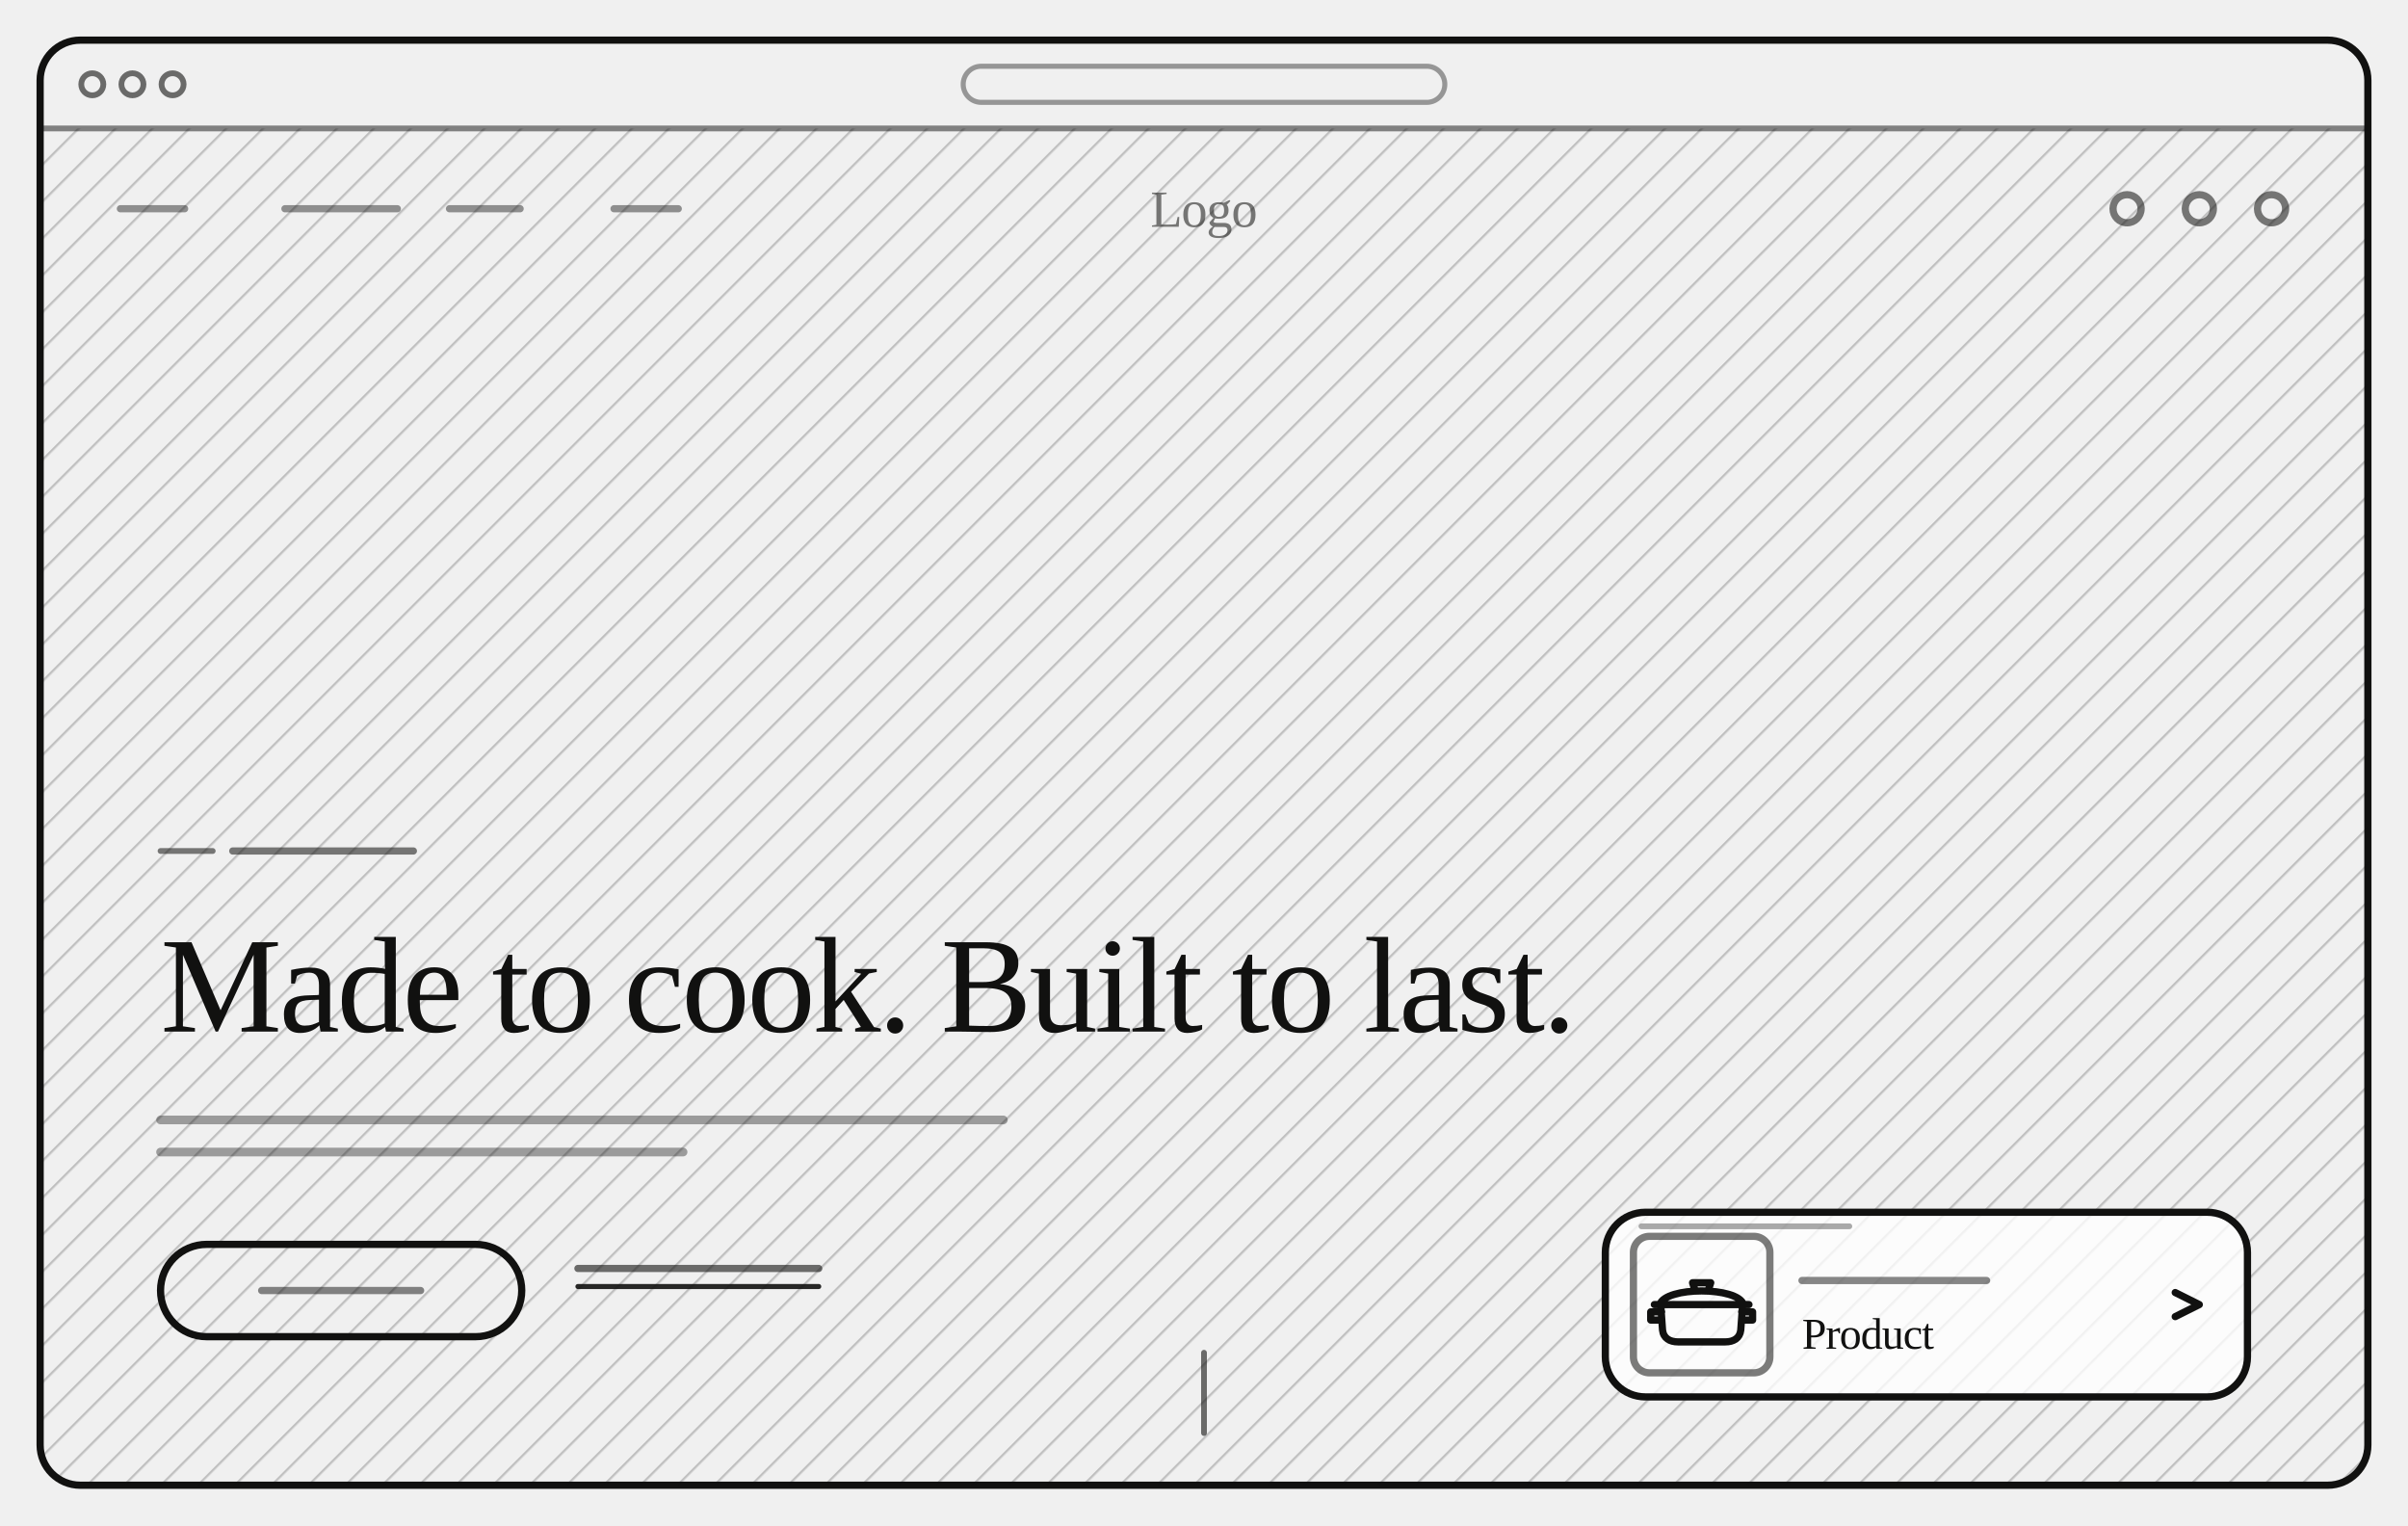
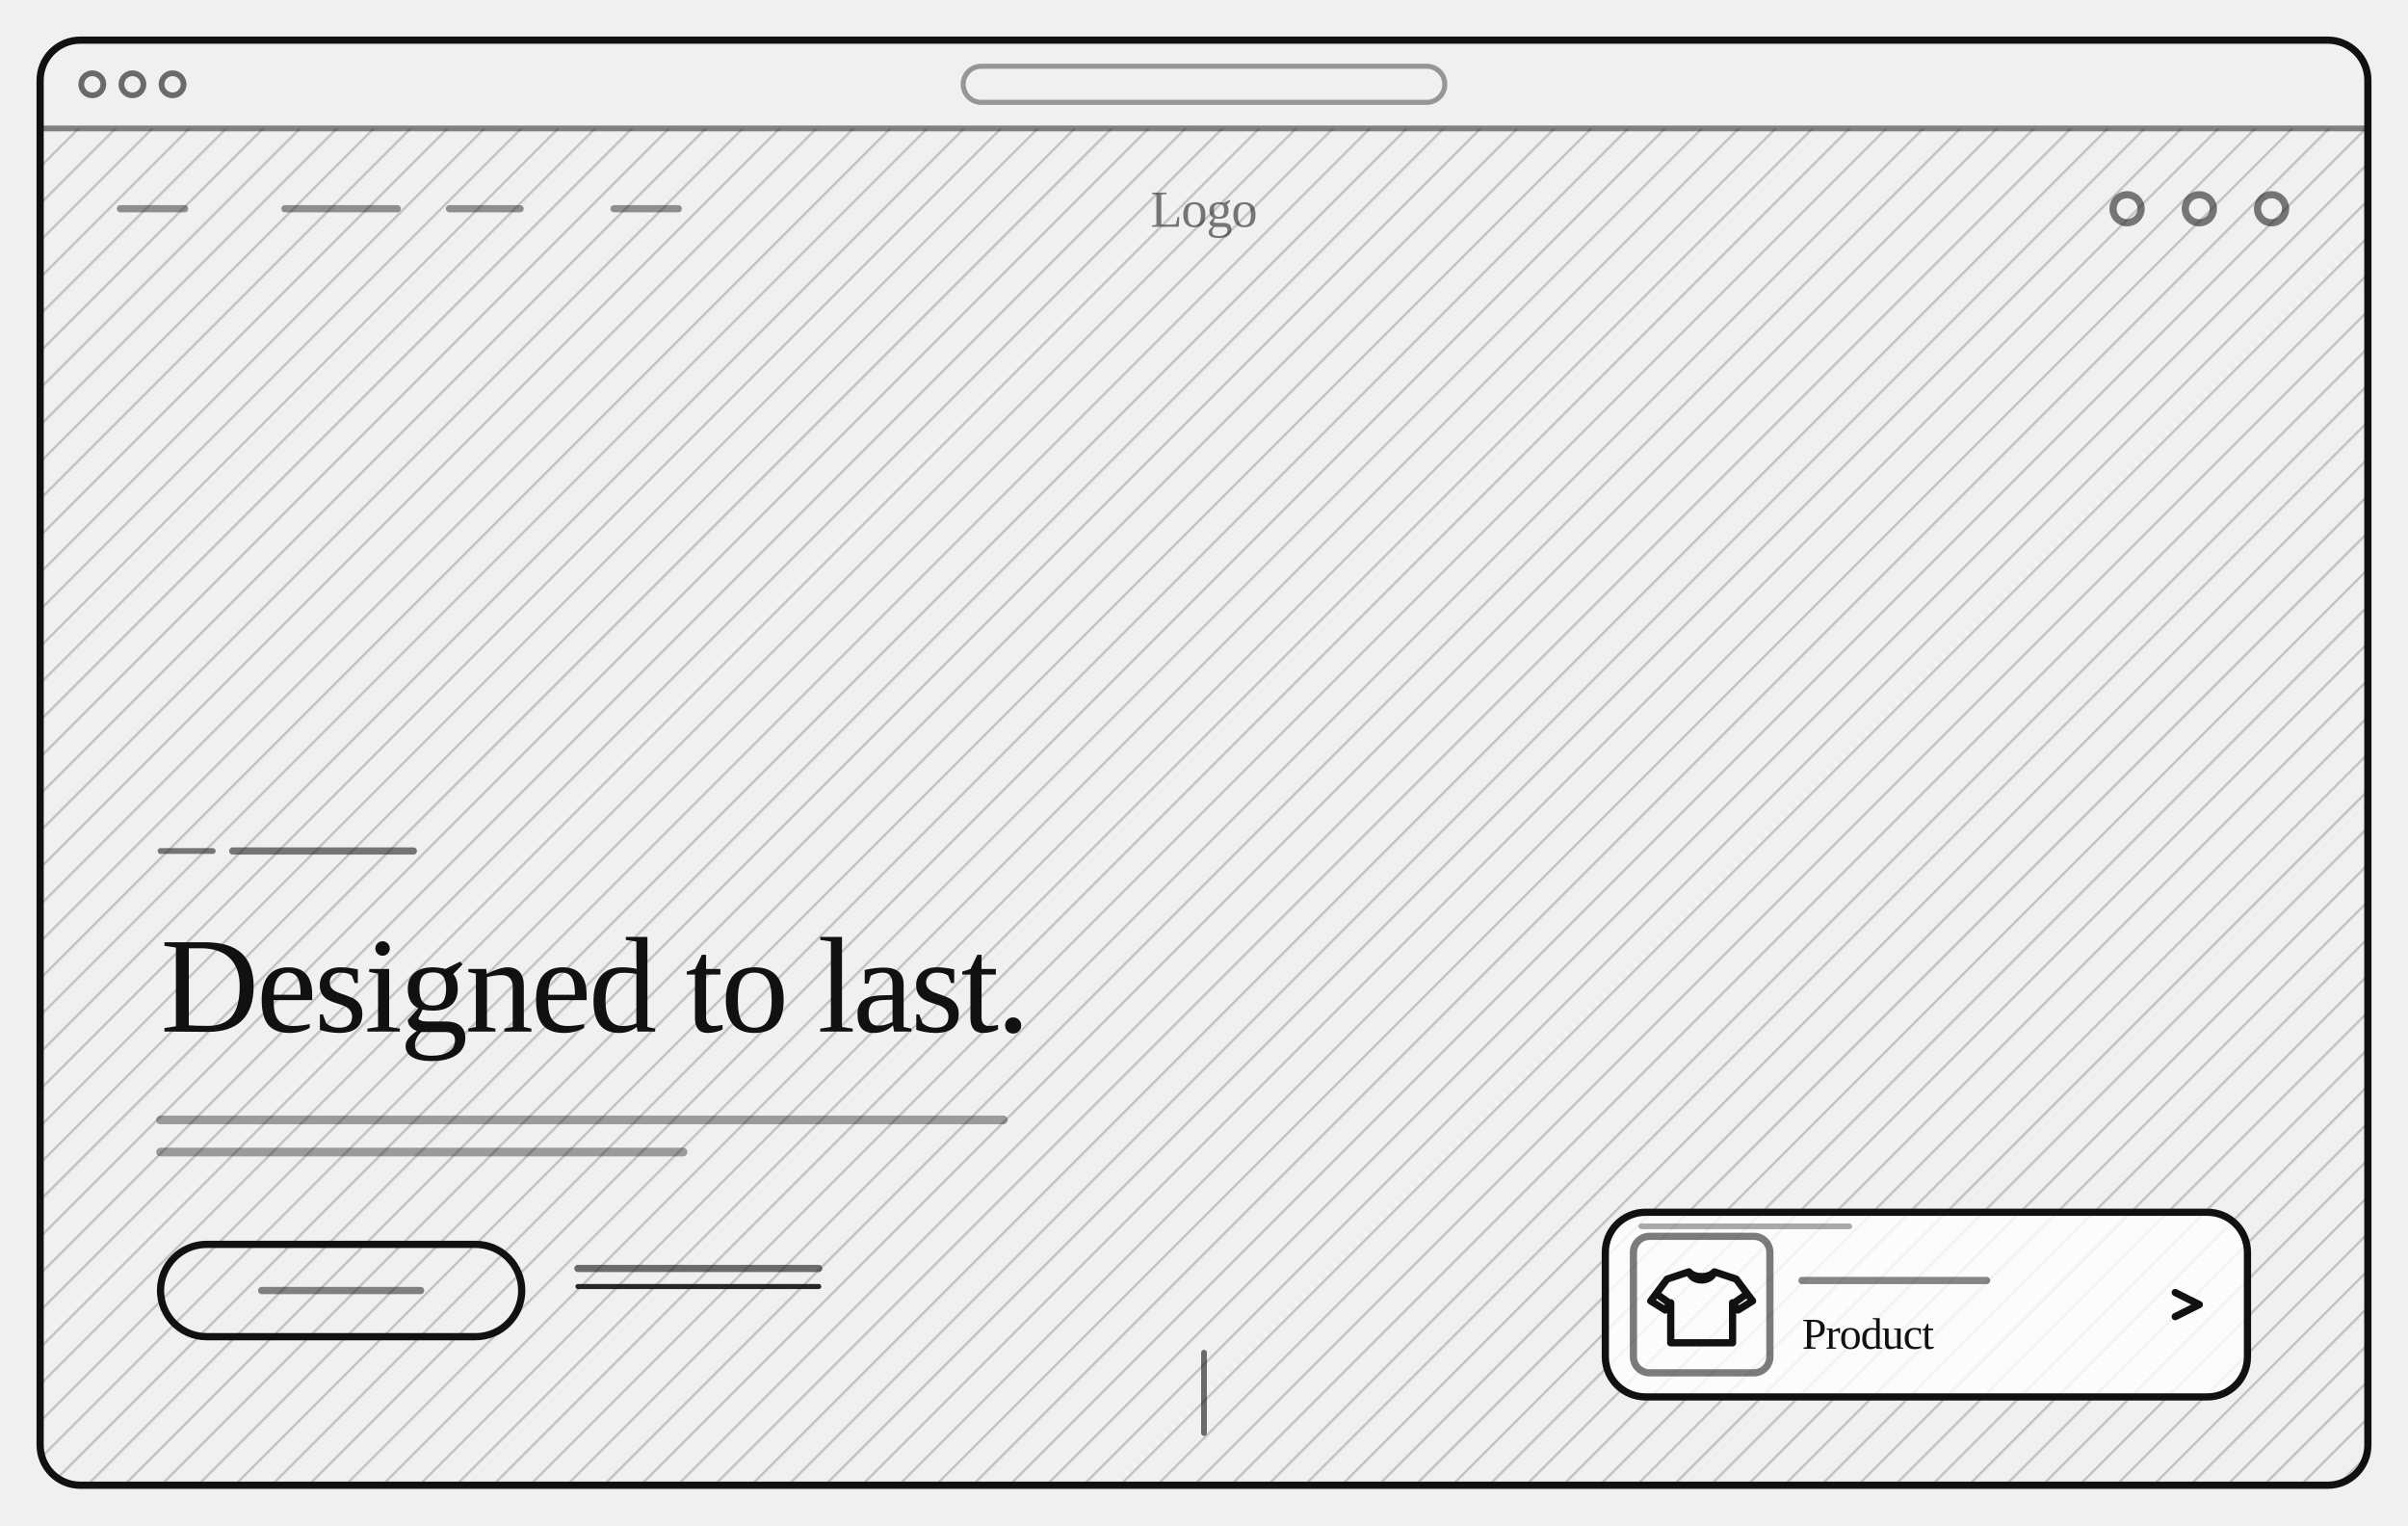
<svg xmlns="http://www.w3.org/2000/svg" viewBox="0 0 1200 760" aria-hidden="true">
  <defs>
    <pattern id="s-lf-hero-cinematic-m-h" width="13" height="13" patternUnits="userSpaceOnUse" patternTransform="rotate(45)">
      <line x1="0" y1="0" x2="0" y2="13" stroke="#111110" stroke-width="2.34" stroke-opacity=".2" />
    </pattern>
    <clipPath id="s-lf-hero-cinematic-m-c">
      <path d="M20,64 H1180 V720 a20,20 0 0 1 -20,20 H40 a20,20 0 0 1 -20,-20 Z" />
    </clipPath>
  </defs>
  <rect x="20" y="20" width="1160" height="720" rx="20" fill="none" stroke="#111110" stroke-width="3.60" />
  <line x1="20" y1="64" x2="1180" y2="64" stroke="#111110" stroke-width="2.88" stroke-opacity=".5" />
  <circle cx="46" cy="42" r="5.5" fill="none" stroke="#111110" stroke-width="2.88" stroke-opacity=".6" />
  <circle cx="66" cy="42" r="5.5" fill="none" stroke="#111110" stroke-width="2.88" stroke-opacity=".6" />
  <circle cx="86" cy="42" r="5.5" fill="none" stroke="#111110" stroke-width="2.88" stroke-opacity=".6" />
  <rect x="480" y="33" width="240" height="18" rx="9" fill="none" stroke="#111110" stroke-width="2.52" stroke-opacity=".4" />
  <g clip-path="url(#s-lf-hero-cinematic-m-c)">
    <g transform="translate(20 64)">
      <rect x="0" y="0" width="1160" height="676" rx="0" fill="url(#s-lf-hero-cinematic-m-h)" stroke="none" />
      <line x1="40" y1="40.0" x2="72.0" y2="40.0" stroke="#111110" stroke-width="3.60" stroke-opacity="0.44" fill="none" stroke-linecap="round" stroke-linejoin="round" />
      <line x1="122" y1="40.0" x2="178.0" y2="40.0" stroke="#111110" stroke-width="3.60" stroke-opacity="0.44" fill="none" stroke-linecap="round" stroke-linejoin="round" />
      <line x1="204" y1="40.0" x2="239.2" y2="40.0" stroke="#111110" stroke-width="3.60" stroke-opacity="0.44" fill="none" stroke-linecap="round" stroke-linejoin="round" />
      <line x1="286" y1="40.0" x2="318.0" y2="40.0" stroke="#111110" stroke-width="3.60" stroke-opacity="0.44" fill="none" stroke-linecap="round" stroke-linejoin="round" />
      <text x="580.0" y="49.0" font-family="Fraunces, Georgia, 'Times New Roman', serif" font-size="26" font-weight="300" letter-spacing="-0.52" text-anchor="middle" fill="#111110" fill-opacity="0.55">Logo</text>
      <circle cx="1040" cy="40.0" r="7" stroke="#111110" stroke-width="3.60" stroke-opacity="0.55" fill="none" stroke-linecap="round" stroke-linejoin="round" />
      <circle cx="1076" cy="40.0" r="7" stroke="#111110" stroke-width="3.60" stroke-opacity="0.55" fill="none" stroke-linecap="round" stroke-linejoin="round" />
      <circle cx="1112" cy="40.0" r="7" stroke="#111110" stroke-width="3.60" stroke-opacity="0.55" fill="none" stroke-linecap="round" stroke-linejoin="round" />
      <line x1="60" y1="360" x2="86" y2="360" stroke="#111110" stroke-width="2.88" stroke-opacity="0.55" fill="none" stroke-linecap="round" stroke-linejoin="round" />
      <line x1="96" y1="360" x2="186" y2="360" stroke="#111110" stroke-width="3.60" stroke-opacity="0.55" fill="none" stroke-linecap="round" stroke-linejoin="round" />
-       <text x="60" y="450" font-family="Fraunces, Georgia, 'Times New Roman', serif" font-size="68" font-weight="300" letter-spacing="-1.36" text-anchor="start" fill="#111110" fill-opacity="1.0">Made to cook. Built to last.</text>
+       <text x="60" y="450" font-family="Fraunces, Georgia, 'Times New Roman', serif" font-size="68" font-weight="300" letter-spacing="-1.36" text-anchor="start" fill="#111110" fill-opacity="1.0">Designed to last.</text>
      <line x1="60" y1="494" x2="480" y2="494" stroke="#111110" stroke-width="4.32" stroke-opacity="0.38" fill="none" stroke-linecap="round" stroke-linejoin="round" />
      <line x1="60" y1="510" x2="320.4" y2="510" stroke="#111110" stroke-width="4.32" stroke-opacity="0.38" fill="none" stroke-linecap="round" stroke-linejoin="round" />
      <rect x="60" y="556" width="180" height="46" rx="23.0" stroke="#111110" stroke-width="3.60" stroke-opacity="1.0" fill="none" stroke-linecap="round" stroke-linejoin="round" />
      <line x1="110.4" y1="579.0" x2="189.6" y2="579.0" stroke="#111110" stroke-width="3.60" stroke-opacity="0.5" fill="none" stroke-linecap="round" stroke-linejoin="round" />
      <line x1="268" y1="568" x2="388" y2="568" stroke="#111110" stroke-width="3.60" stroke-opacity="0.6" fill="none" stroke-linecap="round" stroke-linejoin="round" />
      <line x1="268" y1="577" x2="388" y2="577" stroke="#111110" stroke-width="2.52" stroke-opacity="0.9" fill="none" stroke-linecap="round" stroke-linejoin="round" />
      <rect x="780" y="540" width="320" height="92" rx="20" fill="#ffffff" fill-opacity="0.78" stroke="none" />
      <rect x="780" y="540" width="320" height="92" rx="20" stroke="#111110" stroke-width="3.60" stroke-opacity="1.0" fill="none" stroke-linecap="round" stroke-linejoin="round" />
      <line x1="798.0" y1="547" x2="901.6" y2="547" stroke="#111110" stroke-width="2.88" stroke-opacity="0.35" fill="none" stroke-linecap="round" stroke-linejoin="round" />
      <rect x="794" y="552" width="68" height="68" rx="8" stroke="#111110" stroke-width="3.60" stroke-opacity="0.55" fill="none" stroke-linecap="round" stroke-linejoin="round" />
-       <path d="M-46,-6 C-40,-26 40,-26 46,-6 M-52,-6 L52,-6 M-7,-21 L-10,-30 L10,-30 L7,-21 M-45,-6 L-43,22 C-42,31 -35,35 -26,35 L26,35 C35,35 42,31 43,22 L45,-6 M-44,2 L-56,2 L-56,11 L-44,11 M44,2 L56,2 L56,11 L44,11" transform="translate(828.0 588.72) scale(0.4533333)" stroke="#111110" stroke-width="7.94" stroke-opacity="1.0" fill="none" stroke-linecap="round" stroke-linejoin="round" />
+       <path d="M-14,-38 C-8,-31 8,-31 14,-38 L38,-30 L56,-6 L40,4 L34,-4 L34,40 L-34,40 L-34,-4 L-40,4 L-56,-6 L-38,-30 Z M-14,-38 C-10,-26 10,-26 14,-38 M50,-14 L36,-4 M-50,-14 L-36,-4" transform="translate(828.0 586.9067) scale(0.4533333)" stroke="#111110" stroke-width="7.94" stroke-opacity="1.0" fill="none" stroke-linecap="round" stroke-linejoin="round" />
      <line x1="878" y1="574" x2="970" y2="574" stroke="#111110" stroke-width="3.60" stroke-opacity="0.5" fill="none" stroke-linecap="round" stroke-linejoin="round" />
      <text x="878" y="608" font-family="Fraunces, Georgia, 'Times New Roman', serif" font-size="22" font-weight="300" letter-spacing="-0.44" text-anchor="start" fill="#111110" fill-opacity="1.0">Product</text>
      <path d="M1064.0,580.0 L1076.0,586 L1064.0,592.0" stroke="#111110" stroke-width="3.60" stroke-opacity="1.0" fill="none" stroke-linecap="round" stroke-linejoin="round" />
      <line x1="580.0" y1="610" x2="580.0" y2="650" stroke="#111110" stroke-width="2.88" stroke-opacity="0.6" fill="none" stroke-linecap="round" stroke-linejoin="round" />
    </g>
  </g>
</svg>
